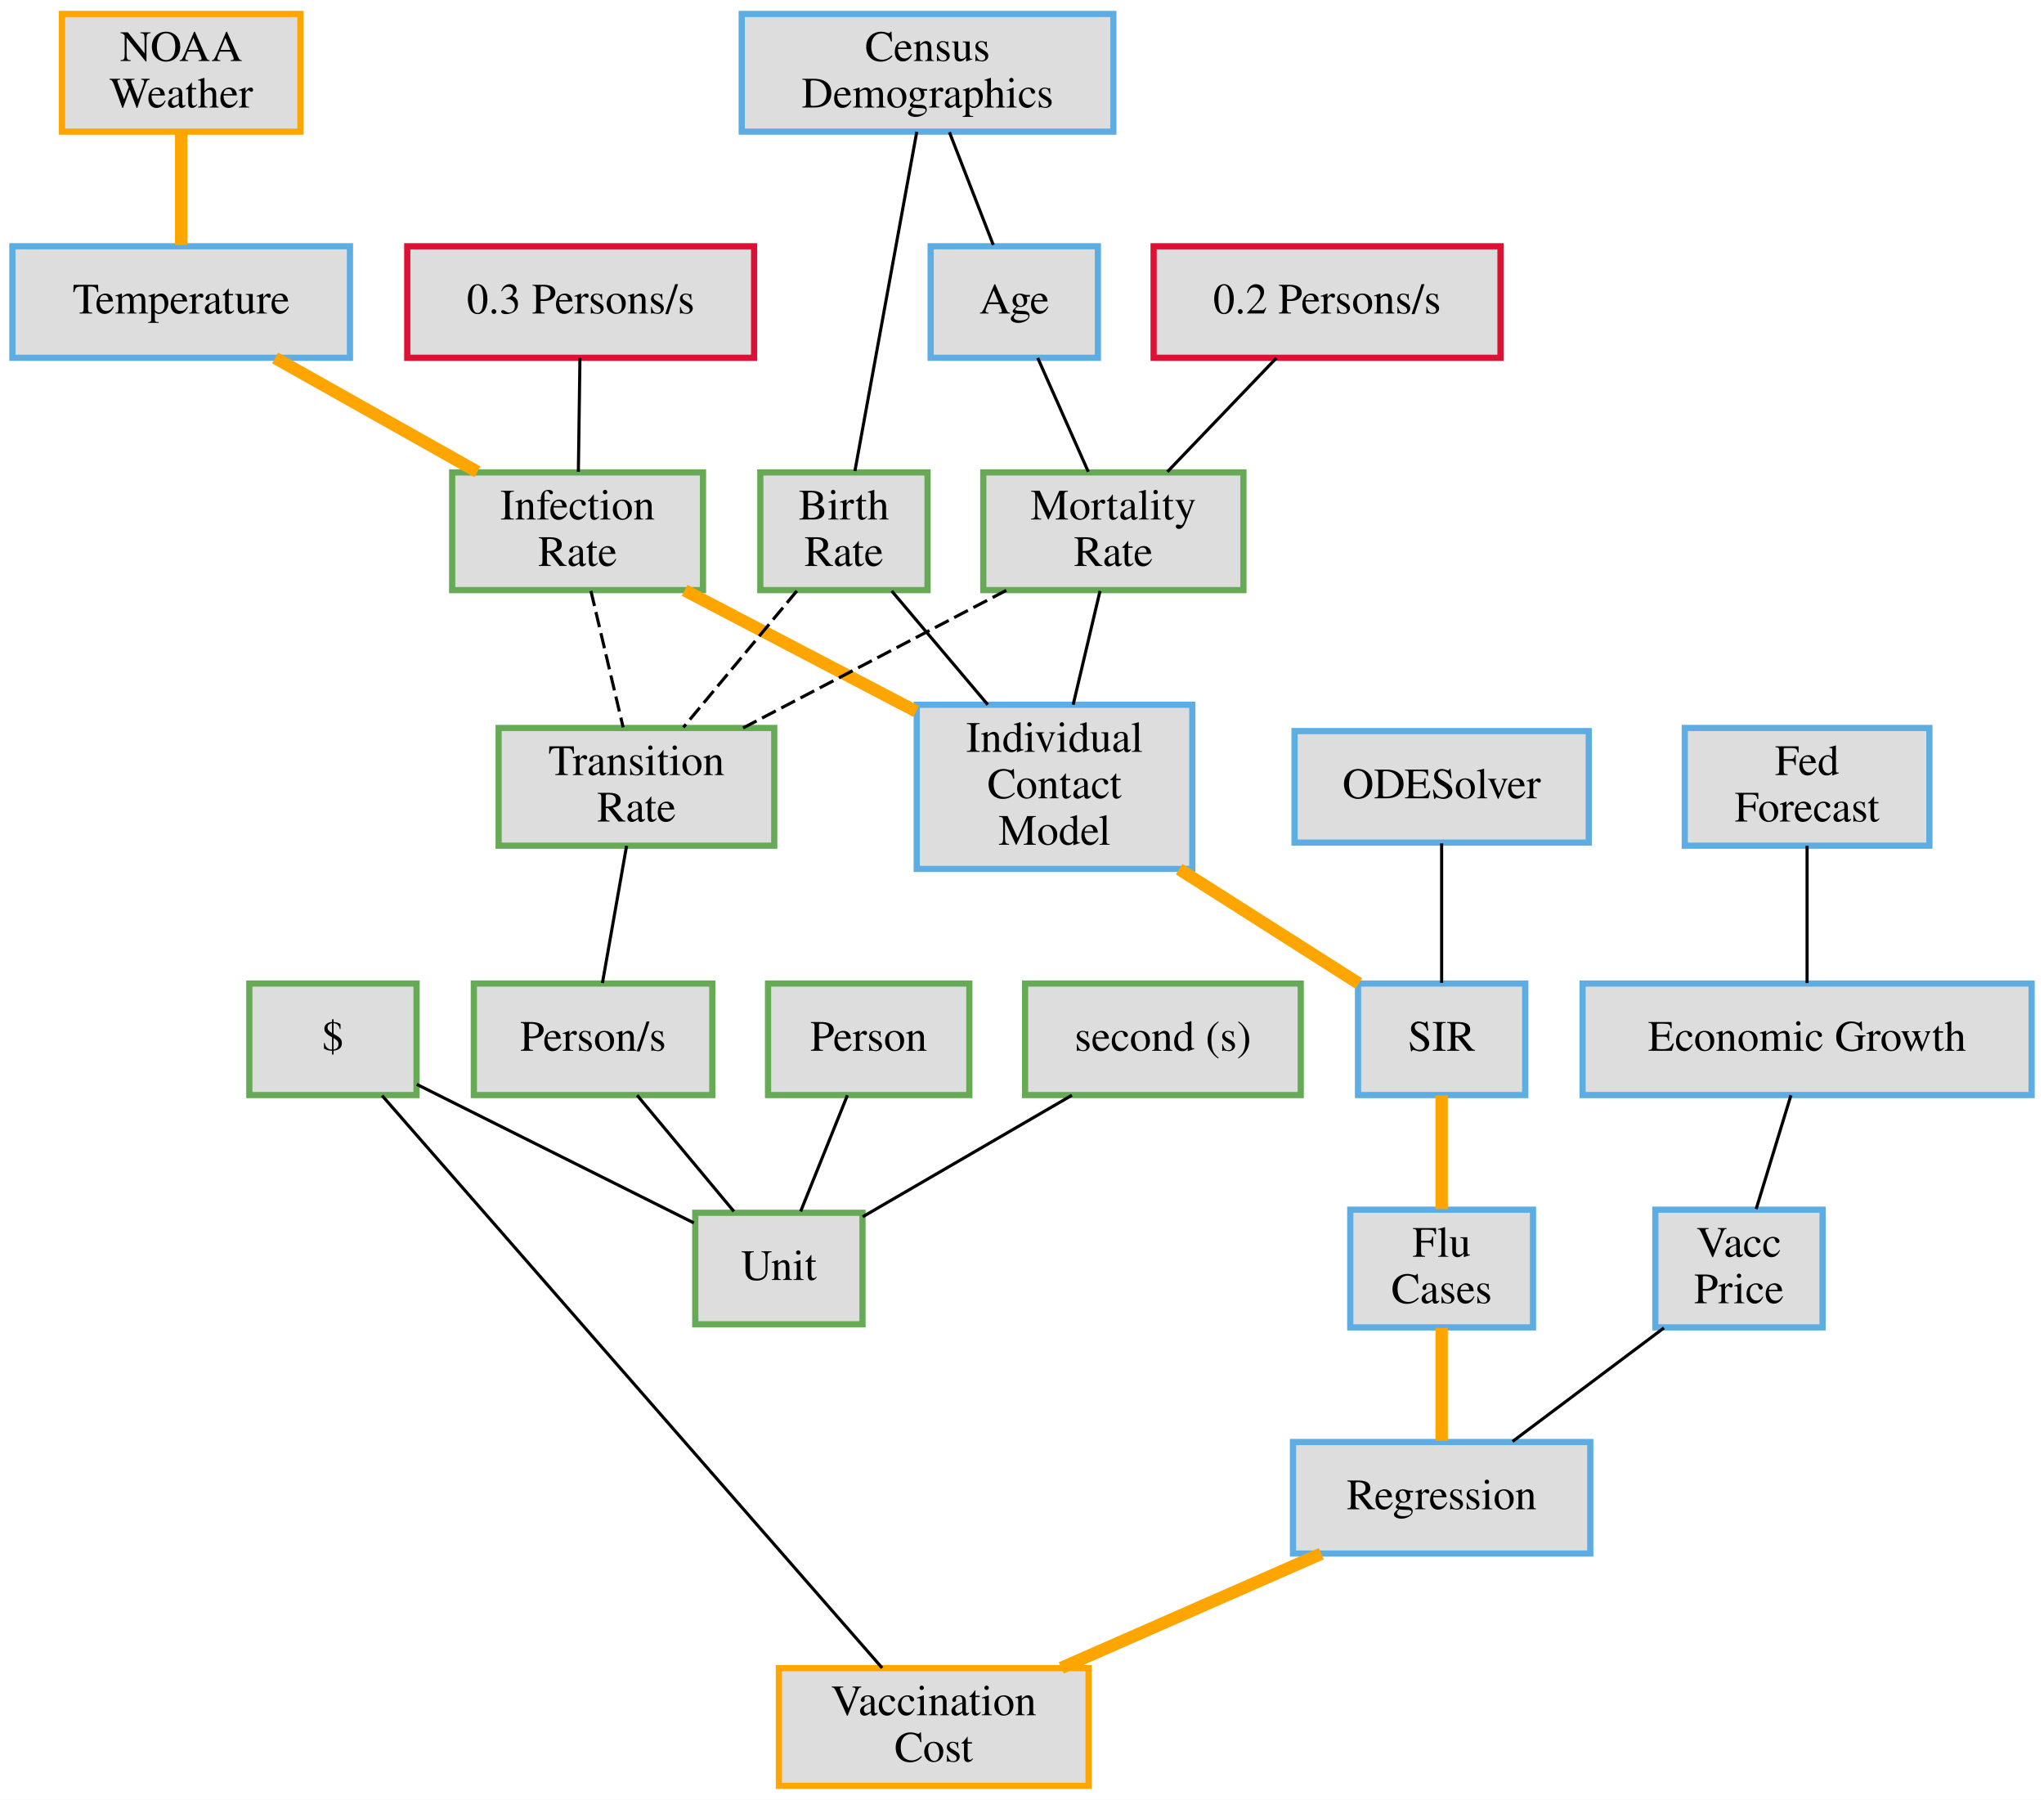
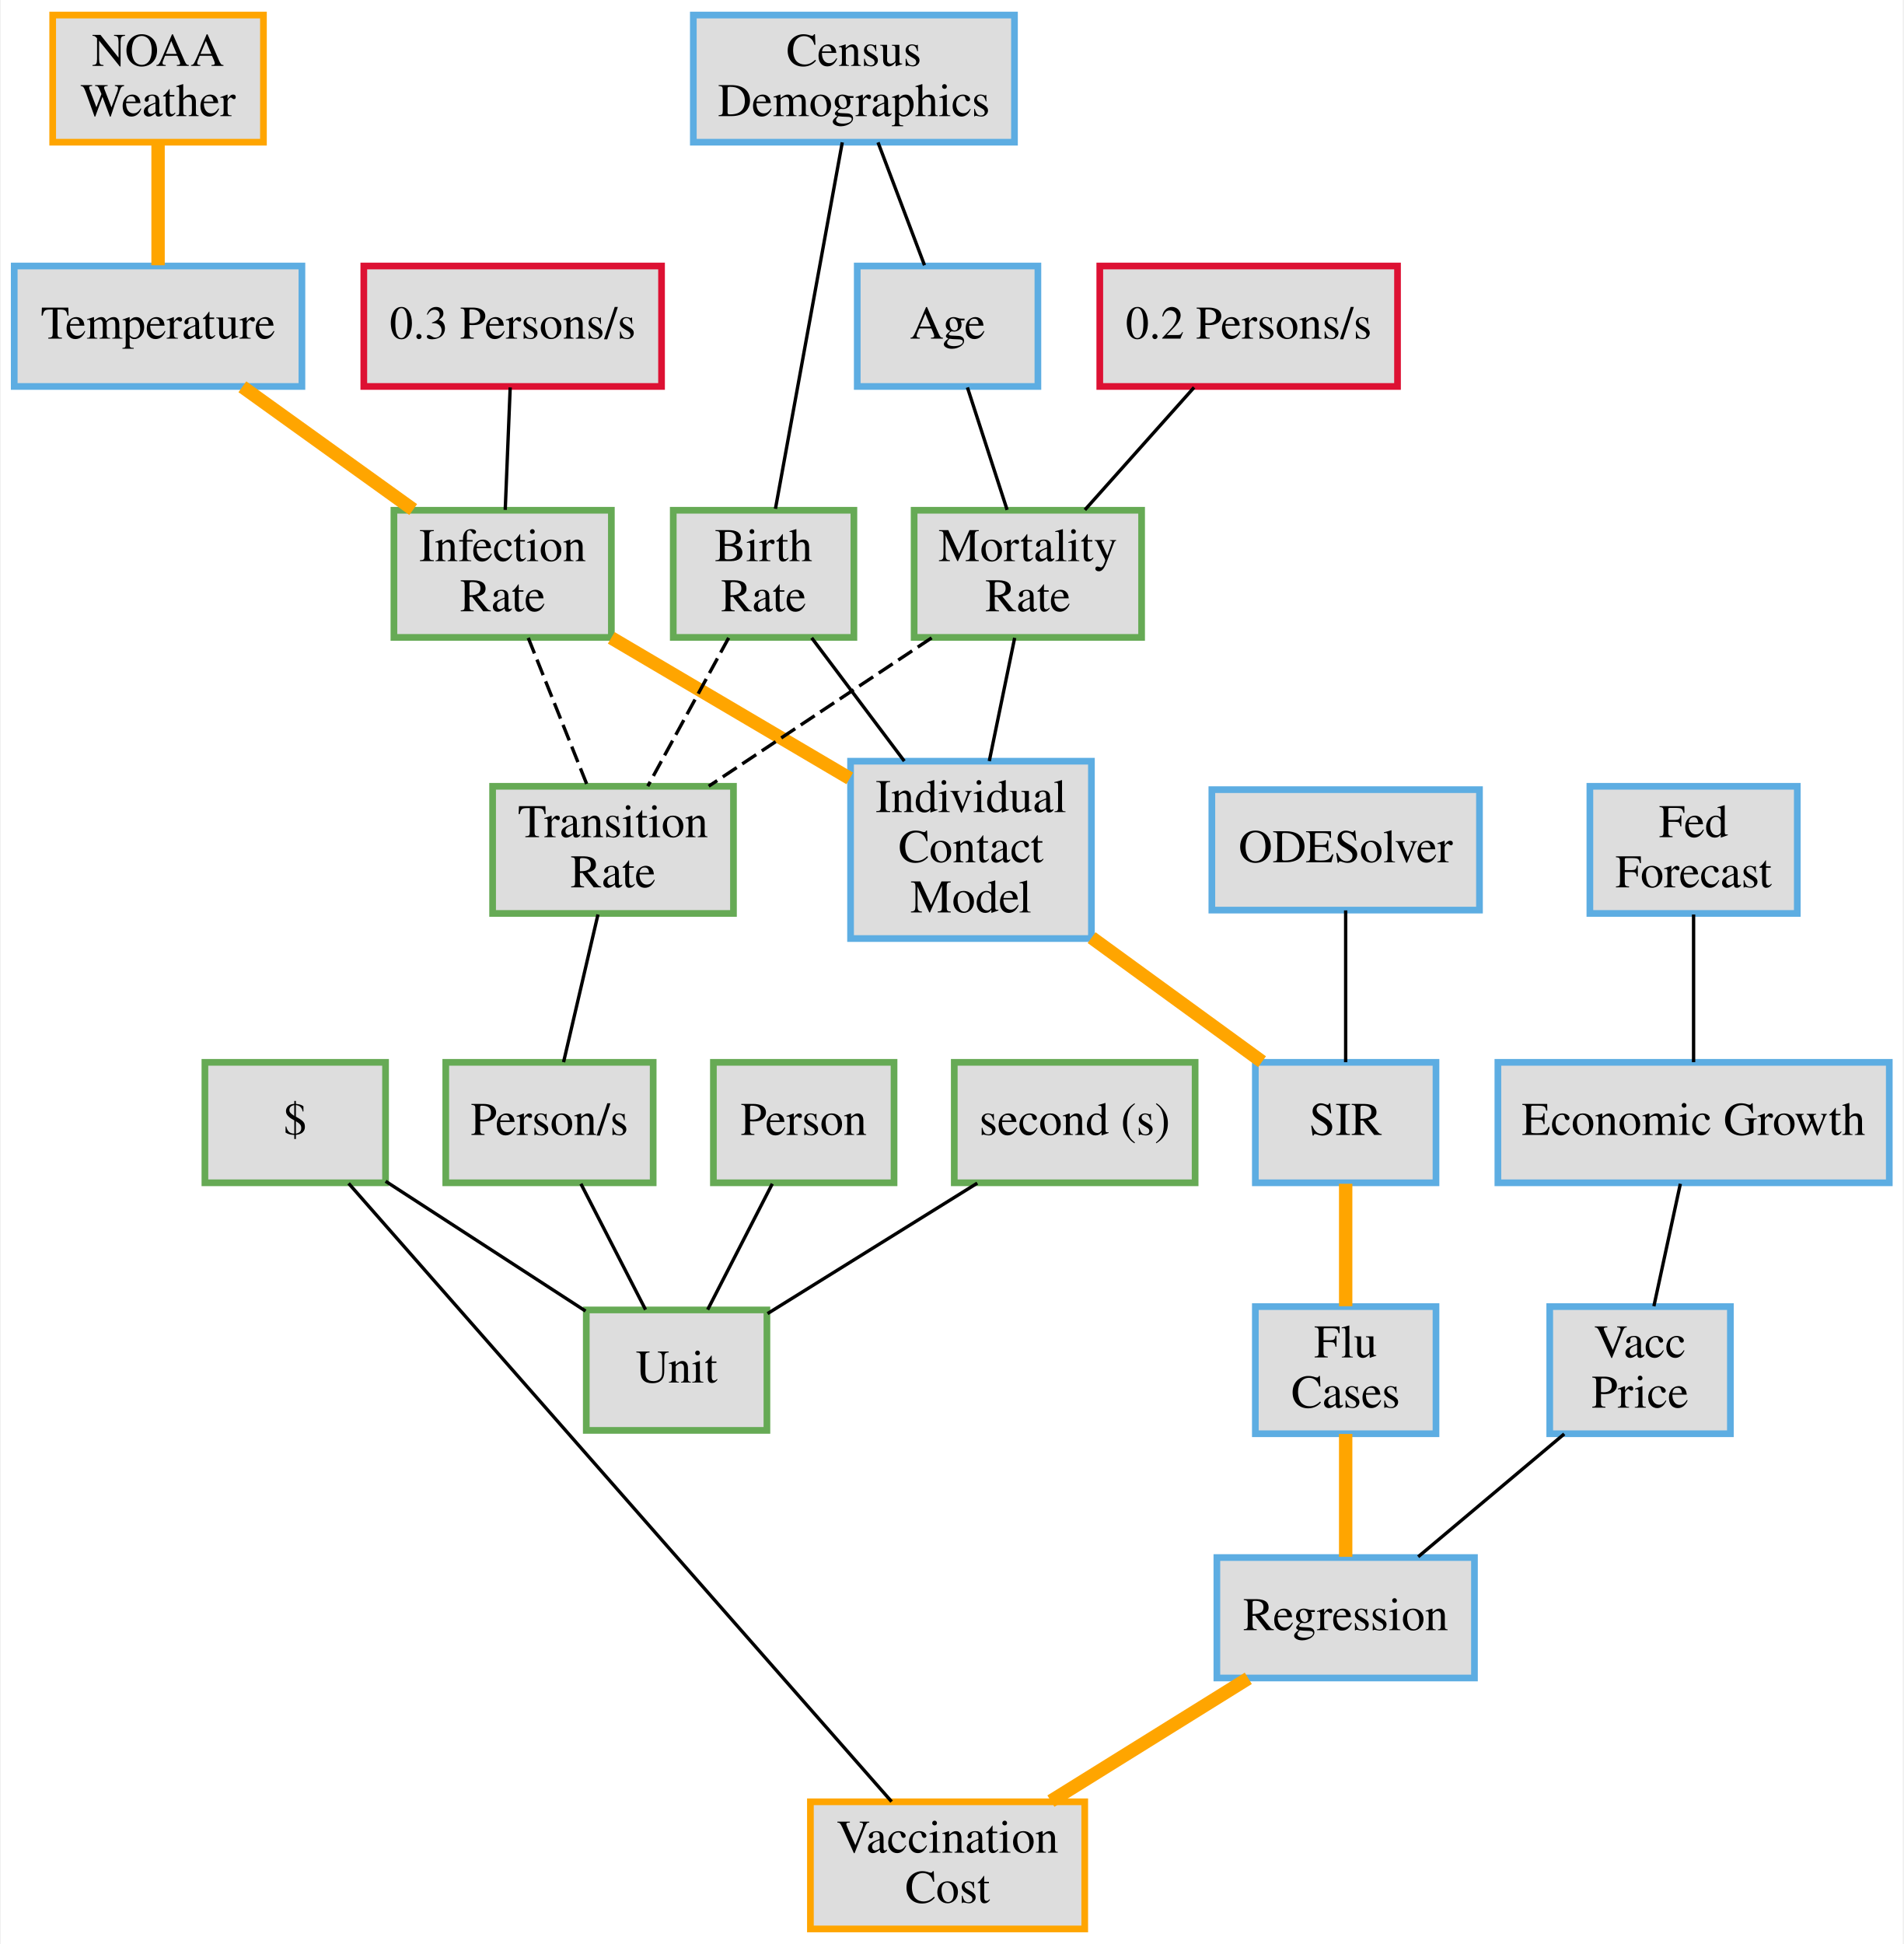
- <svg xmlns="http://www.w3.org/2000/svg" width="660pt" height="581pt" viewBox="0.00 0.00 660.00 581.00">
+ <svg xmlns="http://www.w3.org/2000/svg" width="569pt" height="581pt" viewBox="0.00 0.00 568.50 581.00">
  <g id="graph0" class="graph" transform="scale(1 1) rotate(0) translate(4 577)">
-     <polygon fill="white" stroke="none" points="-4,4 -4,-577 656,-577 656,4 -4,4" />
+     <polygon fill="#ffffff" stroke="transparent" points="-4,4 -4,-577 564.5,-577 564.5,4 -4,4" />
    <g id="node1" class="node">
-       <polygon fill="#dddddd" stroke="#5dade2" stroke-width="2" points="292,-296.5 292,-349.5 381,-349.5 381,-296.5 292,-296.5" />
-       <text text-anchor="middle" x="336.5" y="-334.3" font-family="Times,serif" font-size="14.00">Individual</text>
-       <text text-anchor="middle" x="336.5" y="-319.3" font-family="Times,serif" font-size="14.00">Contact</text>
-       <text text-anchor="middle" x="336.5" y="-304.3" font-family="Times,serif" font-size="14.00">Model</text>
+       <polygon fill="#dddddd" stroke="#5dade2" stroke-width="2" points="250,-296.5 250,-349.5 322,-349.5 322,-296.5 250,-296.5" />
+       <text text-anchor="middle" x="286" y="-334.3" font-family="Times,serif" font-size="14.00" fill="#000000">Individual</text>
+       <text text-anchor="middle" x="286" y="-319.3" font-family="Times,serif" font-size="14.00" fill="#000000">Contact</text>
+       <text text-anchor="middle" x="286" y="-304.3" font-family="Times,serif" font-size="14.00" fill="#000000">Model</text>
    </g>
    <g id="node2" class="node">
-       <polygon fill="#dddddd" stroke="#5dade2" stroke-width="2" points="434.5,-223.5 434.5,-259.5 488.5,-259.5 488.5,-223.5 434.5,-223.5" />
-       <text text-anchor="middle" x="461.5" y="-237.8" font-family="Times,serif" font-size="14.00">SIR</text>
+       <polygon fill="#dddddd" stroke="#5dade2" stroke-width="2" points="371,-223.5 371,-259.5 425,-259.5 425,-223.5 371,-223.5" />
+       <text text-anchor="middle" x="398" y="-237.8" font-family="Times,serif" font-size="14.00" fill="#000000">SIR</text>
    </g>
    <g id="edge1" class="edge">
-       <path fill="none" stroke="orange" stroke-width="4" d="M376.739,-296.408C395.723,-284.334 417.86,-270.255 434.749,-259.514" />
+       <path fill="none" stroke="#ffa500" stroke-width="4" d="M322.054,-296.764C338.68,-284.666 358.005,-270.603 373,-259.692" />
    </g>
    <g id="node22" class="node">
-       <polygon fill="#dddddd" stroke="#5dade2" stroke-width="2" points="432,-148.5 432,-186.5 491,-186.5 491,-148.5 432,-148.5" />
-       <text text-anchor="middle" x="461.5" y="-171.3" font-family="Times,serif" font-size="14.00">Flu</text>
-       <text text-anchor="middle" x="461.5" y="-156.3" font-family="Times,serif" font-size="14.00">Cases</text>
+       <polygon fill="#dddddd" stroke="#5dade2" stroke-width="2" points="371,-148.5 371,-186.5 425,-186.5 425,-148.5 371,-148.5" />
+       <text text-anchor="middle" x="398" y="-171.3" font-family="Times,serif" font-size="14.00" fill="#000000">Flu</text>
+       <text text-anchor="middle" x="398" y="-156.3" font-family="Times,serif" font-size="14.00" fill="#000000">Cases</text>
    </g>
    <g id="edge19" class="edge">
-       <path fill="none" stroke="orange" stroke-width="4" d="M461.5,-223.437C461.5,-212.375 461.5,-197.979 461.5,-186.699" />
+       <path fill="none" stroke="#ffa500" stroke-width="4" d="M398,-223.208C398,-212.08 398,-197.888 398,-186.614" />
    </g>
    <g id="node3" class="node">
-       <polygon fill="#dddddd" stroke="#66aa55" stroke-width="2" points="142,-386.5 142,-424.5 223,-424.5 223,-386.5 142,-386.5" />
-       <text text-anchor="middle" x="182.5" y="-409.3" font-family="Times,serif" font-size="14.00">Infection</text>
-       <text text-anchor="middle" x="182.5" y="-394.3" font-family="Times,serif" font-size="14.00">Rate</text>
+       <polygon fill="#dddddd" stroke="#66aa55" stroke-width="2" points="113.5,-386.5 113.5,-424.5 178.5,-424.5 178.5,-386.5 113.5,-386.5" />
+       <text text-anchor="middle" x="146" y="-409.3" font-family="Times,serif" font-size="14.00" fill="#000000">Infection</text>
+       <text text-anchor="middle" x="146" y="-394.3" font-family="Times,serif" font-size="14.00" fill="#000000">Rate</text>
    </g>
    <g id="edge2" class="edge">
-       <path fill="none" stroke="orange" stroke-width="4" d="M217.061,-386.434C239.142,-374.892 267.995,-359.809 291.811,-347.36" />
+       <path fill="none" stroke="#ffa500" stroke-width="4" d="M178.471,-386.365C199.796,-373.799 227.718,-357.345 249.764,-344.353" />
    </g>
    <g id="node7" class="node">
-       <polygon fill="#dddddd" stroke="#66aa55" stroke-width="2" points="157,-304 157,-342 246,-342 246,-304 157,-304" />
-       <text text-anchor="middle" x="201.5" y="-326.8" font-family="Times,serif" font-size="14.00">Transition</text>
-       <text text-anchor="middle" x="201.5" y="-311.8" font-family="Times,serif" font-size="14.00">Rate</text>
+       <polygon fill="#dddddd" stroke="#66aa55" stroke-width="2" points="143,-304 143,-342 215,-342 215,-304 143,-304" />
+       <text text-anchor="middle" x="179" y="-326.8" font-family="Times,serif" font-size="14.00" fill="#000000">Transition</text>
+       <text text-anchor="middle" x="179" y="-311.8" font-family="Times,serif" font-size="14.00" fill="#000000">Rate</text>
    </g>
    <g id="edge7" class="edge">
-       <path fill="none" stroke="black" stroke-dasharray="5,2" d="M186.811,-386.233C189.921,-373.059 194.1,-355.352 197.206,-342.194" />
+       <path fill="none" stroke="#000000" stroke-dasharray="5,2" d="M153.654,-386.365C158.985,-373.037 166.066,-355.336 171.388,-342.031" />
    </g>
    <g id="node4" class="node">
-       <polygon fill="#dddddd" stroke="#dd1133" stroke-width="2" points="127.5,-461.5 127.5,-497.5 239.5,-497.5 239.5,-461.5 127.5,-461.5" />
-       <text text-anchor="middle" x="183.5" y="-475.8" font-family="Times,serif" font-size="14.00">0.3 Persons/s</text>
+       <polygon fill="#dddddd" stroke="#dd1133" stroke-width="2" points="104.5,-461.5 104.5,-497.5 193.5,-497.5 193.5,-461.5 104.5,-461.5" />
+       <text text-anchor="middle" x="149" y="-475.8" font-family="Times,serif" font-size="14.00" fill="#000000">0.3 Persons/s</text>
    </g>
    <g id="edge3" class="edge">
-       <path fill="none" stroke="black" d="M183.263,-461.437C183.109,-450.375 182.909,-435.979 182.753,-424.699" />
+       <path fill="none" stroke="#000000" d="M148.258,-461.208C147.807,-450.08 147.232,-435.888 146.775,-424.614" />
    </g>
    <g id="node5" class="node">
-       <polygon fill="#dddddd" stroke="#dd1133" stroke-width="2" points="368.5,-461.5 368.5,-497.5 480.5,-497.5 480.5,-461.5 368.5,-461.5" />
-       <text text-anchor="middle" x="424.5" y="-475.8" font-family="Times,serif" font-size="14.00">0.2 Persons/s</text>
+       <polygon fill="#dddddd" stroke="#dd1133" stroke-width="2" points="324.5,-461.5 324.5,-497.5 413.5,-497.5 413.5,-461.5 324.5,-461.5" />
+       <text text-anchor="middle" x="369" y="-475.8" font-family="Times,serif" font-size="14.00" fill="#000000">0.2 Persons/s</text>
    </g>
    <g id="node6" class="node">
-       <polygon fill="#dddddd" stroke="#66aa55" stroke-width="2" points="313.5,-386.5 313.5,-424.5 397.5,-424.5 397.5,-386.5 313.5,-386.5" />
-       <text text-anchor="middle" x="355.5" y="-409.3" font-family="Times,serif" font-size="14.00">Mortality</text>
-       <text text-anchor="middle" x="355.5" y="-394.3" font-family="Times,serif" font-size="14.00">Rate</text>
+       <polygon fill="#dddddd" stroke="#66aa55" stroke-width="2" points="269,-386.5 269,-424.5 337,-424.5 337,-386.5 269,-386.5" />
+       <text text-anchor="middle" x="303" y="-409.3" font-family="Times,serif" font-size="14.00" fill="#000000">Mortality</text>
+       <text text-anchor="middle" x="303" y="-394.3" font-family="Times,serif" font-size="14.00" fill="#000000">Rate</text>
    </g>
    <g id="edge4" class="edge">
-       <path fill="none" stroke="black" d="M408.148,-461.437C397.547,-450.375 383.751,-435.979 372.941,-424.699" />
+       <path fill="none" stroke="#000000" d="M352.685,-461.208C342.76,-450.08 330.103,-435.888 320.048,-424.614" />
    </g>
    <g id="edge5" class="edge">
-       <path fill="none" stroke="black" d="M351.189,-386.233C348.627,-375.378 345.338,-361.446 342.523,-349.517" />
+       <path fill="none" stroke="#000000" d="M299.057,-386.365C296.801,-375.417 293.937,-361.519 291.467,-349.529" />
    </g>
    <g id="edge6" class="edge">
-       <path fill="none" stroke="black" stroke-dasharray="5,2" d="M320.939,-386.434C295.577,-373.177 261.281,-355.249 235.945,-342.005" />
+       <path fill="none" stroke="#000000" stroke-dasharray="5,2" d="M274.24,-386.365C254.208,-373.037 227.602,-355.336 207.604,-342.031" />
    </g>
    <g id="node9" class="node">
-       <polygon fill="#dddddd" stroke="#66aa55" stroke-width="2" points="149,-223.5 149,-259.5 226,-259.5 226,-223.5 149,-223.5" />
-       <text text-anchor="middle" x="187.5" y="-237.8" font-family="Times,serif" font-size="14.00">Person/s</text>
+       <polygon fill="#dddddd" stroke="#66aa55" stroke-width="2" points="129,-223.5 129,-259.5 191,-259.5 191,-223.5 129,-223.5" />
+       <text text-anchor="middle" x="160" y="-237.8" font-family="Times,serif" font-size="14.00" fill="#000000">Person/s</text>
    </g>
    <g id="edge10" class="edge">
-       <path fill="none" stroke="black" d="M198.323,-303.96C195.984,-290.675 192.822,-272.722 190.52,-259.651" />
+       <path fill="none" stroke="#000000" d="M174.497,-303.686C171.381,-290.317 167.261,-272.646 164.21,-259.559" />
    </g>
    <g id="node8" class="node">
-       <polygon fill="#dddddd" stroke="#66aa55" stroke-width="2" points="241.5,-386.5 241.5,-424.5 295.5,-424.5 295.5,-386.5 241.5,-386.5" />
-       <text text-anchor="middle" x="268.5" y="-409.3" font-family="Times,serif" font-size="14.00">Birth</text>
-       <text text-anchor="middle" x="268.5" y="-394.3" font-family="Times,serif" font-size="14.00">Rate</text>
+       <polygon fill="#dddddd" stroke="#66aa55" stroke-width="2" points="197,-386.5 197,-424.5 251,-424.5 251,-386.5 197,-386.5" />
+       <text text-anchor="middle" x="224" y="-409.3" font-family="Times,serif" font-size="14.00" fill="#000000">Birth</text>
+       <text text-anchor="middle" x="224" y="-394.3" font-family="Times,serif" font-size="14.00" fill="#000000">Rate</text>
    </g>
    <g id="edge9" class="edge">
-       <path fill="none" stroke="black" d="M283.93,-386.233C293.1,-375.378 304.868,-361.446 314.945,-349.517" />
+       <path fill="none" stroke="#000000" d="M238.38,-386.365C246.607,-375.417 257.053,-361.519 266.063,-349.529" />
    </g>
    <g id="edge8" class="edge">
-       <path fill="none" stroke="black" stroke-dasharray="5,2" d="M253.297,-386.233C242.332,-373.059 227.594,-355.352 216.643,-342.194" />
+       <path fill="none" stroke="#000000" stroke-dasharray="5,2" d="M213.563,-386.365C206.293,-373.037 196.638,-355.336 189.38,-342.031" />
    </g>
    <g id="node11" class="node">
-       <polygon fill="#dddddd" stroke="#66aa55" stroke-width="2" points="220.5,-149.5 220.5,-185.5 274.5,-185.5 274.5,-149.5 220.5,-149.5" />
-       <text text-anchor="middle" x="247.5" y="-163.8" font-family="Times,serif" font-size="14.00">Unit</text>
+       <polygon fill="#dddddd" stroke="#66aa55" stroke-width="2" points="171,-149.5 171,-185.5 225,-185.5 225,-149.5 171,-149.5" />
+       <text text-anchor="middle" x="198" y="-163.8" font-family="Times,serif" font-size="14.00" fill="#000000">Unit</text>
    </g>
    <g id="edge12" class="edge">
-       <path fill="none" stroke="black" d="M201.719,-223.437C211.145,-212.126 223.476,-197.328 232.966,-185.941" />
+       <path fill="none" stroke="#000000" d="M169.393,-223.208C175.283,-211.738 182.845,-197.012 188.715,-185.582" />
    </g>
    <g id="node10" class="node">
-       <polygon fill="#dddddd" stroke="#66aa55" stroke-width="2" points="244,-223.5 244,-259.5 309,-259.5 309,-223.5 244,-223.5" />
-       <text text-anchor="middle" x="276.5" y="-237.8" font-family="Times,serif" font-size="14.00">Person</text>
+       <polygon fill="#dddddd" stroke="#66aa55" stroke-width="2" points="209,-223.5 209,-259.5 263,-259.5 263,-223.5 209,-223.5" />
+       <text text-anchor="middle" x="236" y="-237.8" font-family="Times,serif" font-size="14.00" fill="#000000">Person</text>
    </g>
    <g id="edge11" class="edge">
-       <path fill="none" stroke="black" d="M269.627,-223.437C265.072,-212.126 259.111,-197.328 254.525,-185.941" />
+       <path fill="none" stroke="#000000" d="M226.607,-223.208C220.717,-211.738 213.155,-197.012 207.285,-185.582" />
    </g>
    <g id="node12" class="node">
-       <polygon fill="#dddddd" stroke="#66aa55" stroke-width="2" points="327,-223.5 327,-259.5 416,-259.5 416,-223.5 327,-223.5" />
-       <text text-anchor="middle" x="371.5" y="-237.8" font-family="Times,serif" font-size="14.00">second (s)</text>
+       <polygon fill="#dddddd" stroke="#66aa55" stroke-width="2" points="281,-223.5 281,-259.5 353,-259.5 353,-223.5 281,-223.5" />
+       <text text-anchor="middle" x="317" y="-237.8" font-family="Times,serif" font-size="14.00" fill="#000000">second (s)</text>
    </g>
    <g id="edge13" class="edge">
-       <path fill="none" stroke="black" d="M342.114,-223.437C321.631,-211.544 294.509,-195.796 274.557,-184.21" />
+       <path fill="none" stroke="#000000" d="M287.889,-223.398C268.761,-211.502 243.904,-196.045 225.179,-184.401" />
    </g>
    <g id="node13" class="node">
-       <polygon fill="#dddddd" stroke="#66aa55" stroke-width="2" points="76.5,-223.5 76.5,-259.5 130.5,-259.5 130.5,-223.5 76.5,-223.5" />
-       <text text-anchor="middle" x="103.5" y="-237.8" font-family="Times,serif" font-size="14.00">$</text>
+       <polygon fill="#dddddd" stroke="#66aa55" stroke-width="2" points="57,-223.5 57,-259.5 111,-259.5 111,-223.5 57,-223.5" />
+       <text text-anchor="middle" x="84" y="-237.8" font-family="Times,serif" font-size="14.00" fill="#000000">$</text>
    </g>
    <g id="edge14" class="edge">
-       <path fill="none" stroke="black" d="M130.585,-226.957C156.167,-214.166 194.345,-195.078 220.047,-182.227" />
+       <path fill="none" stroke="#000000" d="M111.016,-223.963C129.057,-212.252 152.7,-196.905 170.782,-185.167" />
    </g>
    <g id="node15" class="node">
-       <polygon fill="#dddddd" stroke="orange" stroke-width="2" points="247.5,-0.5 247.5,-38.5 347.5,-38.5 347.5,-0.5 247.5,-0.5" />
-       <text text-anchor="middle" x="297.5" y="-23.3" font-family="Times,serif" font-size="14.00">Vaccination</text>
-       <text text-anchor="middle" x="297.5" y="-8.3" font-family="Times,serif" font-size="14.00">Cost</text>
+       <polygon fill="#dddddd" stroke="#ffa500" stroke-width="2" points="238,-.5 238,-38.5 320,-38.5 320,-.5 238,-.5" />
+       <text text-anchor="middle" x="279" y="-23.3" font-family="Times,serif" font-size="14.00" fill="#000000">Vaccination</text>
+       <text text-anchor="middle" x="279" y="-8.3" font-family="Times,serif" font-size="14.00" fill="#000000">Cost</text>
    </g>
    <g id="edge27" class="edge">
-       <path fill="none" stroke="black" d="M119.376,-223.333C155.573,-181.911 243.931,-80.801 280.855,-38.548" />
+       <path fill="none" stroke="#000000" d="M99.958,-223.333C136.342,-181.911 225.155,-80.801 262.269,-38.548" />
    </g>
    <g id="node14" class="node">
-       <polygon fill="#dddddd" stroke="orange" stroke-width="2" points="16,-534.5 16,-572.5 93,-572.5 93,-534.5 16,-534.5" />
-       <text text-anchor="middle" x="54.5" y="-557.3" font-family="Times,serif" font-size="14.00">NOAA</text>
-       <text text-anchor="middle" x="54.5" y="-542.3" font-family="Times,serif" font-size="14.00">Weather</text>
+       <polygon fill="#dddddd" stroke="#ffa500" stroke-width="2" points="11.5,-534.5 11.5,-572.5 74.5,-572.5 74.5,-534.5 11.5,-534.5" />
+       <text text-anchor="middle" x="43" y="-557.3" font-family="Times,serif" font-size="14.00" fill="#000000">NOAA</text>
+       <text text-anchor="middle" x="43" y="-542.3" font-family="Times,serif" font-size="14.00" fill="#000000">Weather</text>
    </g>
    <g id="node19" class="node">
-       <polygon fill="#dddddd" stroke="#5dade2" stroke-width="2" points="0,-461.5 0,-497.5 109,-497.5 109,-461.5 0,-461.5" />
-       <text text-anchor="middle" x="54.5" y="-475.8" font-family="Times,serif" font-size="14.00">Temperature</text>
+       <polygon fill="#dddddd" stroke="#5dade2" stroke-width="2" points="0,-461.5 0,-497.5 86,-497.5 86,-461.5 0,-461.5" />
+       <text text-anchor="middle" x="43" y="-475.8" font-family="Times,serif" font-size="14.00" fill="#000000">Temperature</text>
    </g>
    <g id="edge22" class="edge">
-       <path fill="none" stroke="orange" stroke-width="4" d="M54.5,-534.331C54.5,-523.167 54.5,-508.941 54.5,-497.918" />
+       <path fill="none" stroke="#ffa500" stroke-width="4" d="M43,-534.443C43,-523.138 43,-508.883 43,-497.727" />
    </g>
    <g id="node16" class="node">
-       <polygon fill="#dddddd" stroke="#5dade2" stroke-width="2" points="540,-304 540,-342 619,-342 619,-304 540,-304" />
-       <text text-anchor="middle" x="579.5" y="-326.8" font-family="Times,serif" font-size="14.00">Fed</text>
-       <text text-anchor="middle" x="579.5" y="-311.8" font-family="Times,serif" font-size="14.00">Forecast</text>
+       <polygon fill="#dddddd" stroke="#5dade2" stroke-width="2" points="471,-304 471,-342 533,-342 533,-304 471,-304" />
+       <text text-anchor="middle" x="502" y="-326.8" font-family="Times,serif" font-size="14.00" fill="#000000">Fed</text>
+       <text text-anchor="middle" x="502" y="-311.8" font-family="Times,serif" font-size="14.00" fill="#000000">Forecast</text>
    </g>
    <g id="node21" class="node">
-       <polygon fill="#dddddd" stroke="#5dade2" stroke-width="2" points="507,-223.5 507,-259.5 652,-259.5 652,-223.5 507,-223.5" />
-       <text text-anchor="middle" x="579.5" y="-237.8" font-family="Times,serif" font-size="14.00">Economic Growth</text>
+       <polygon fill="#dddddd" stroke="#5dade2" stroke-width="2" points="443.5,-223.5 443.5,-259.5 560.5,-259.5 560.5,-223.5 443.5,-223.5" />
+       <text text-anchor="middle" x="502" y="-237.8" font-family="Times,serif" font-size="14.00" fill="#000000">Economic Growth</text>
    </g>
    <g id="edge24" class="edge">
-       <path fill="none" stroke="black" d="M579.5,-303.96C579.5,-290.675 579.5,-272.722 579.5,-259.651" />
+       <path fill="none" stroke="#000000" d="M502,-303.686C502,-290.317 502,-272.646 502,-259.559" />
    </g>
    <g id="node17" class="node">
-       <polygon fill="#dddddd" stroke="#5dade2" stroke-width="2" points="235.5,-534.5 235.5,-572.5 355.5,-572.5 355.5,-534.5 235.5,-534.5" />
-       <text text-anchor="middle" x="295.5" y="-557.3" font-family="Times,serif" font-size="14.00">Census</text>
-       <text text-anchor="middle" x="295.5" y="-542.3" font-family="Times,serif" font-size="14.00">Demographics</text>
+       <polygon fill="#dddddd" stroke="#5dade2" stroke-width="2" points="203,-534.5 203,-572.5 299,-572.5 299,-534.5 203,-534.5" />
+       <text text-anchor="middle" x="251" y="-557.3" font-family="Times,serif" font-size="14.00" fill="#000000">Census</text>
+       <text text-anchor="middle" x="251" y="-542.3" font-family="Times,serif" font-size="14.00" fill="#000000">Demographics</text>
    </g>
    <g id="edge17" class="edge">
-       <path fill="none" stroke="black" d="M292.025,-534.455C286.87,-506.193 277.244,-453.431 272.047,-424.942" />
+       <path fill="none" stroke="#000000" d="M247.525,-534.455C242.37,-506.193 232.744,-453.431 227.547,-424.942" />
    </g>
    <g id="node20" class="node">
-       <polygon fill="#dddddd" stroke="#5dade2" stroke-width="2" points="296.5,-461.5 296.5,-497.5 350.5,-497.5 350.5,-461.5 296.5,-461.5" />
-       <text text-anchor="middle" x="323.5" y="-475.8" font-family="Times,serif" font-size="14.00">Age</text>
+       <polygon fill="#dddddd" stroke="#5dade2" stroke-width="2" points="252,-461.5 252,-497.5 306,-497.5 306,-461.5 252,-461.5" />
+       <text text-anchor="middle" x="279" y="-475.8" font-family="Times,serif" font-size="14.00" fill="#000000">Age</text>
    </g>
    <g id="edge23" class="edge">
-       <path fill="none" stroke="black" d="M302.566,-534.331C306.907,-523.167 312.44,-508.941 316.726,-497.918" />
+       <path fill="none" stroke="#000000" d="M258.211,-534.443C262.488,-523.138 267.882,-508.883 272.103,-497.727" />
    </g>
    <g id="node18" class="node">
-       <polygon fill="#dddddd" stroke="#5dade2" stroke-width="2" points="414,-305 414,-341 509,-341 509,-305 414,-305" />
-       <text text-anchor="middle" x="461.5" y="-319.3" font-family="Times,serif" font-size="14.00">ODESolver</text>
+       <polygon fill="#dddddd" stroke="#5dade2" stroke-width="2" points="358,-305 358,-341 438,-341 438,-305 358,-305" />
+       <text text-anchor="middle" x="398" y="-319.3" font-family="Times,serif" font-size="14.00" fill="#000000">ODESolver</text>
    </g>
    <g id="edge25" class="edge">
-       <path fill="none" stroke="black" d="M461.5,-304.75C461.5,-291.415 461.5,-273.043 461.5,-259.717" />
+       <path fill="none" stroke="#000000" d="M398,-304.913C398,-291.407 398,-273.031 398,-259.537" />
    </g>
    <g id="edge15" class="edge">
-       <path fill="none" stroke="orange" stroke-width="4" d="M84.834,-461.437C104.499,-450.375 130.092,-435.979 150.146,-424.699" />
+       <path fill="none" stroke="#ffa500" stroke-width="4" d="M68.197,-461.398C83.681,-450.273 103.503,-436.032 119.263,-424.709" />
    </g>
    <g id="edge16" class="edge">
-       <path fill="none" stroke="black" d="M331.084,-461.437C336,-450.375 342.398,-435.979 347.411,-424.699" />
+       <path fill="none" stroke="#000000" d="M284.933,-461.208C288.542,-450.08 293.144,-435.888 296.801,-424.614" />
    </g>
    <g id="node23" class="node">
-       <polygon fill="#dddddd" stroke="#5dade2" stroke-width="2" points="530.5,-148.5 530.5,-186.5 584.5,-186.5 584.5,-148.5 530.5,-148.5" />
-       <text text-anchor="middle" x="557.5" y="-171.3" font-family="Times,serif" font-size="14.00">Vacc</text>
-       <text text-anchor="middle" x="557.5" y="-156.3" font-family="Times,serif" font-size="14.00">Price</text>
+       <polygon fill="#dddddd" stroke="#5dade2" stroke-width="2" points="459,-148.5 459,-186.5 513,-186.5 513,-148.5 459,-148.5" />
+       <text text-anchor="middle" x="486" y="-171.3" font-family="Times,serif" font-size="14.00" fill="#000000">Vacc</text>
+       <text text-anchor="middle" x="486" y="-156.3" font-family="Times,serif" font-size="14.00" fill="#000000">Price</text>
    </g>
    <g id="edge18" class="edge">
-       <path fill="none" stroke="black" d="M574.286,-223.437C570.906,-212.375 566.508,-197.979 563.061,-186.699" />
+       <path fill="none" stroke="#000000" d="M498.045,-223.208C495.639,-212.08 492.57,-197.888 490.133,-186.614" />
    </g>
    <g id="node24" class="node">
-       <polygon fill="#dddddd" stroke="#5dade2" stroke-width="2" points="413.5,-75.5 413.5,-111.5 509.5,-111.5 509.5,-75.5 413.5,-75.5" />
-       <text text-anchor="middle" x="461.5" y="-89.8" font-family="Times,serif" font-size="14.00">Regression</text>
+       <polygon fill="#dddddd" stroke="#5dade2" stroke-width="2" points="359.5,-75.5 359.5,-111.5 436.5,-111.5 436.5,-75.5 359.5,-75.5" />
+       <text text-anchor="middle" x="398" y="-89.8" font-family="Times,serif" font-size="14.00" fill="#000000">Regression</text>
    </g>
    <g id="edge21" class="edge">
-       <path fill="none" stroke="orange" stroke-width="4" d="M461.5,-148.331C461.5,-137.167 461.5,-122.941 461.5,-111.918" />
+       <path fill="none" stroke="#ffa500" stroke-width="4" d="M398,-148.443C398,-137.138 398,-122.883 398,-111.727" />
    </g>
    <g id="edge20" class="edge">
-       <path fill="none" stroke="black" d="M533.275,-148.331C518.278,-137.083 499.138,-122.729 484.395,-111.671" />
+       <path fill="none" stroke="#000000" d="M463.338,-148.443C449.894,-137.138 432.942,-122.883 419.675,-111.727" />
    </g>
    <g id="edge26" class="edge">
-       <path fill="none" stroke="orange" stroke-width="4" d="M422.634,-75.437C397.344,-64.334 364.401,-49.871 338.664,-38.572" />
+       <path fill="none" stroke="#ffa500" stroke-width="4" d="M368.889,-75.398C350.999,-64.273 328.099,-50.032 309.89,-38.709" />
    </g>
  </g>
</svg>
